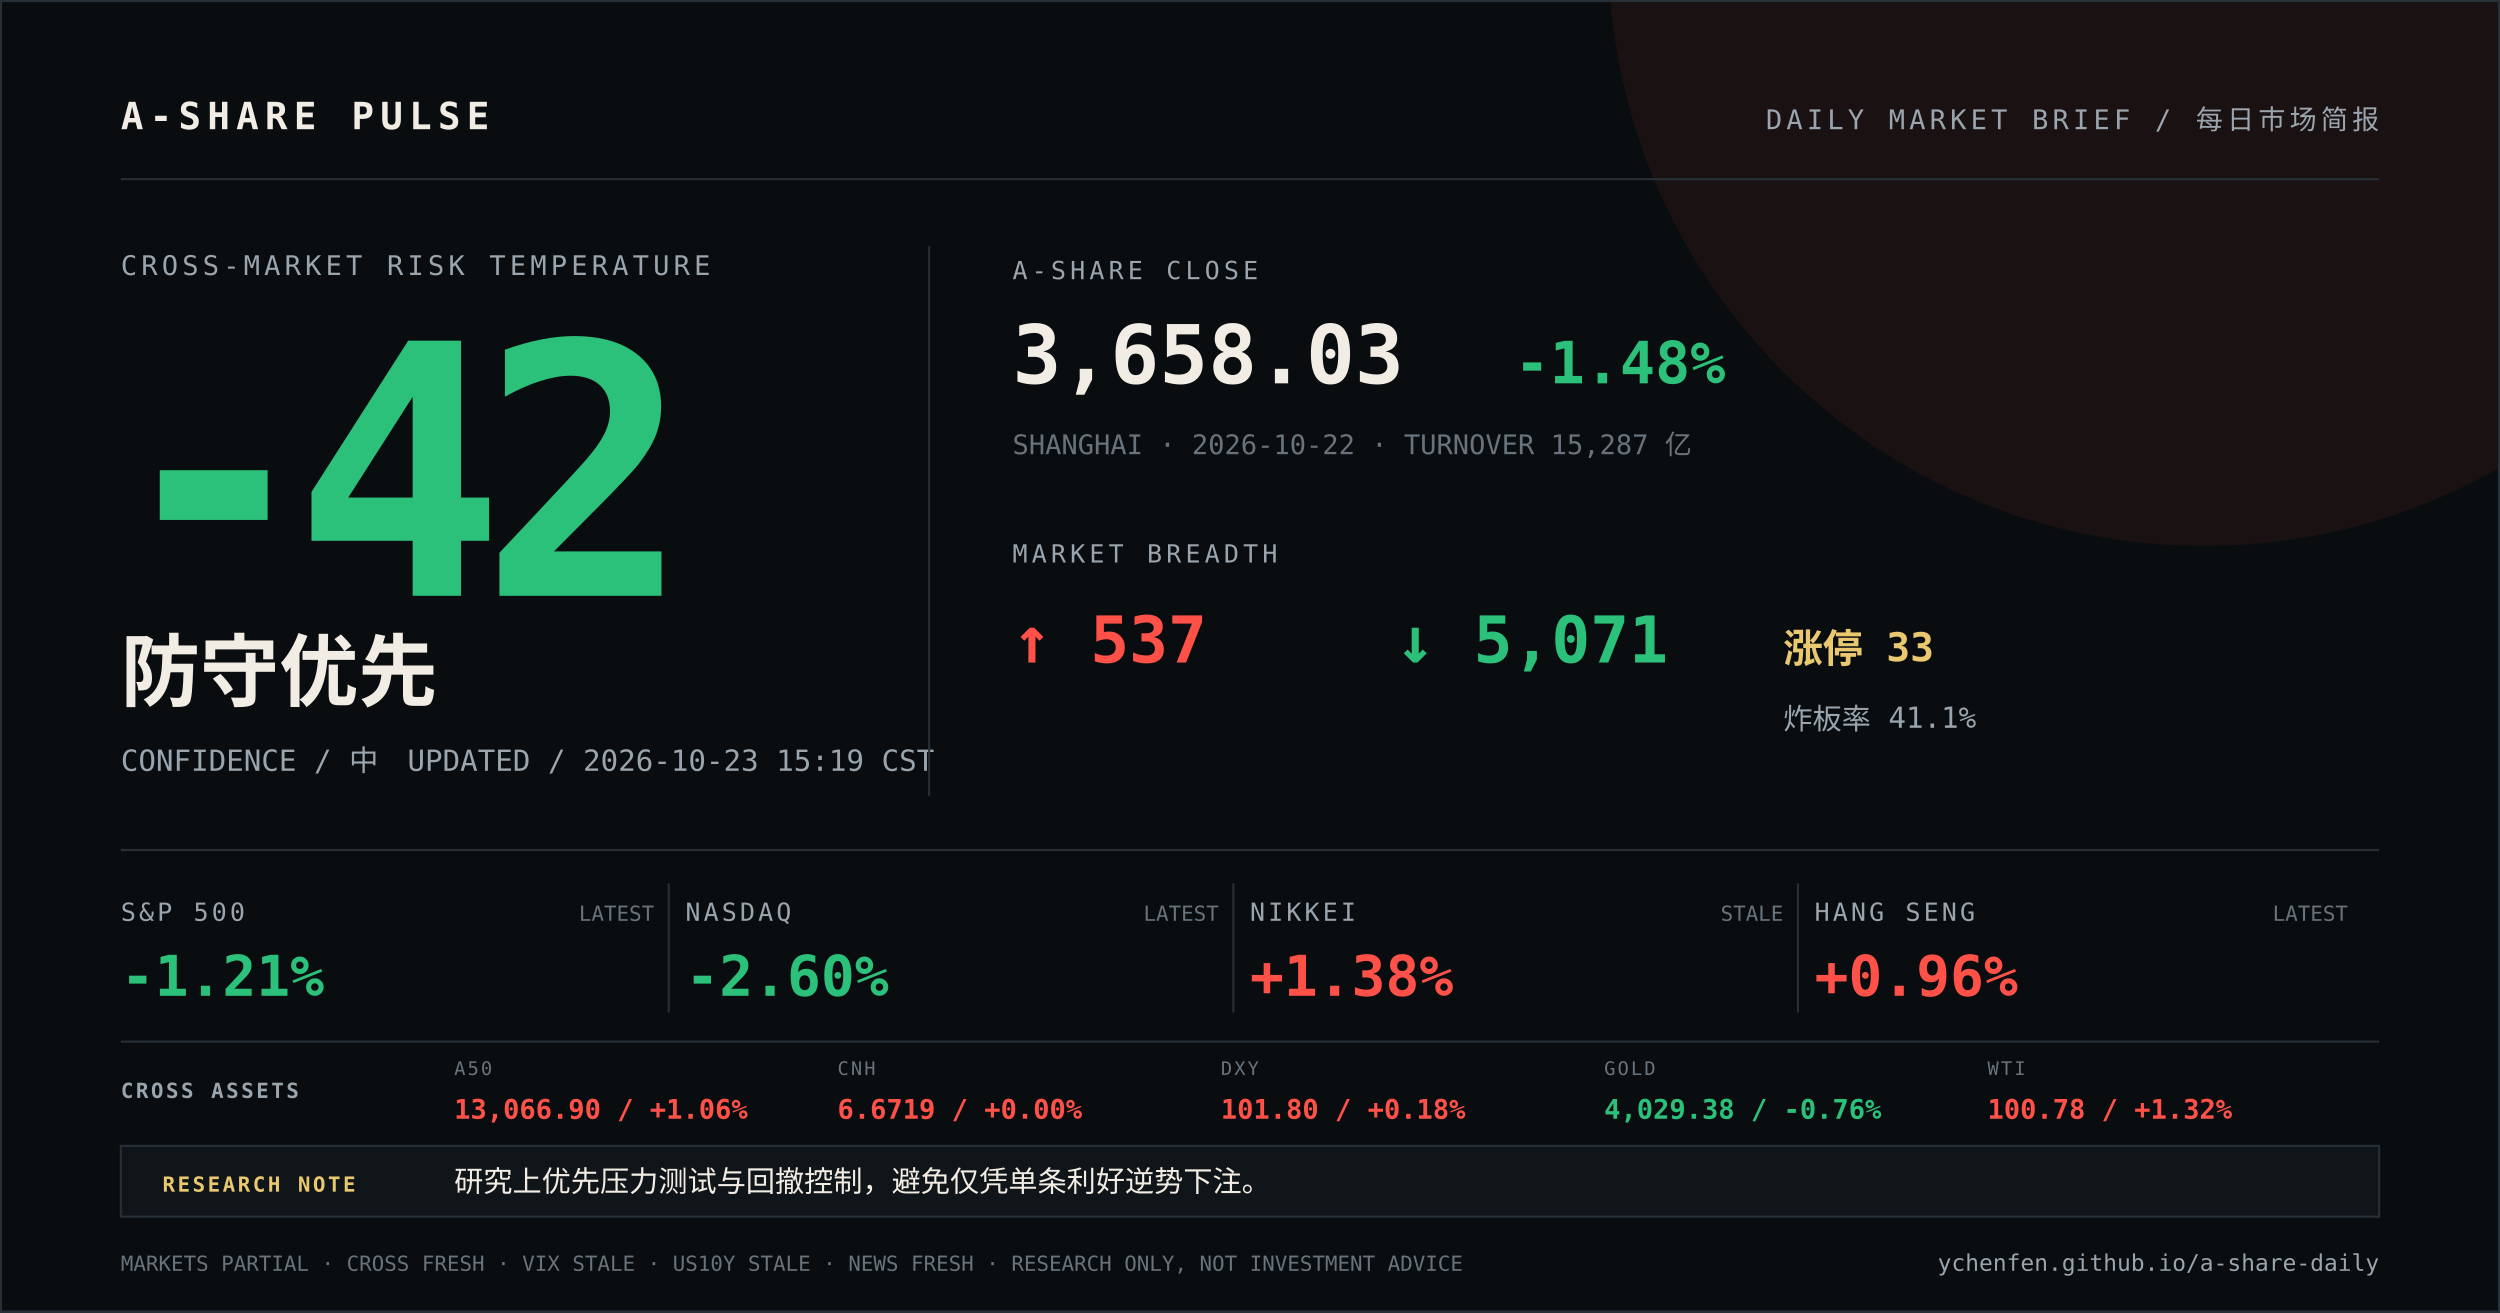
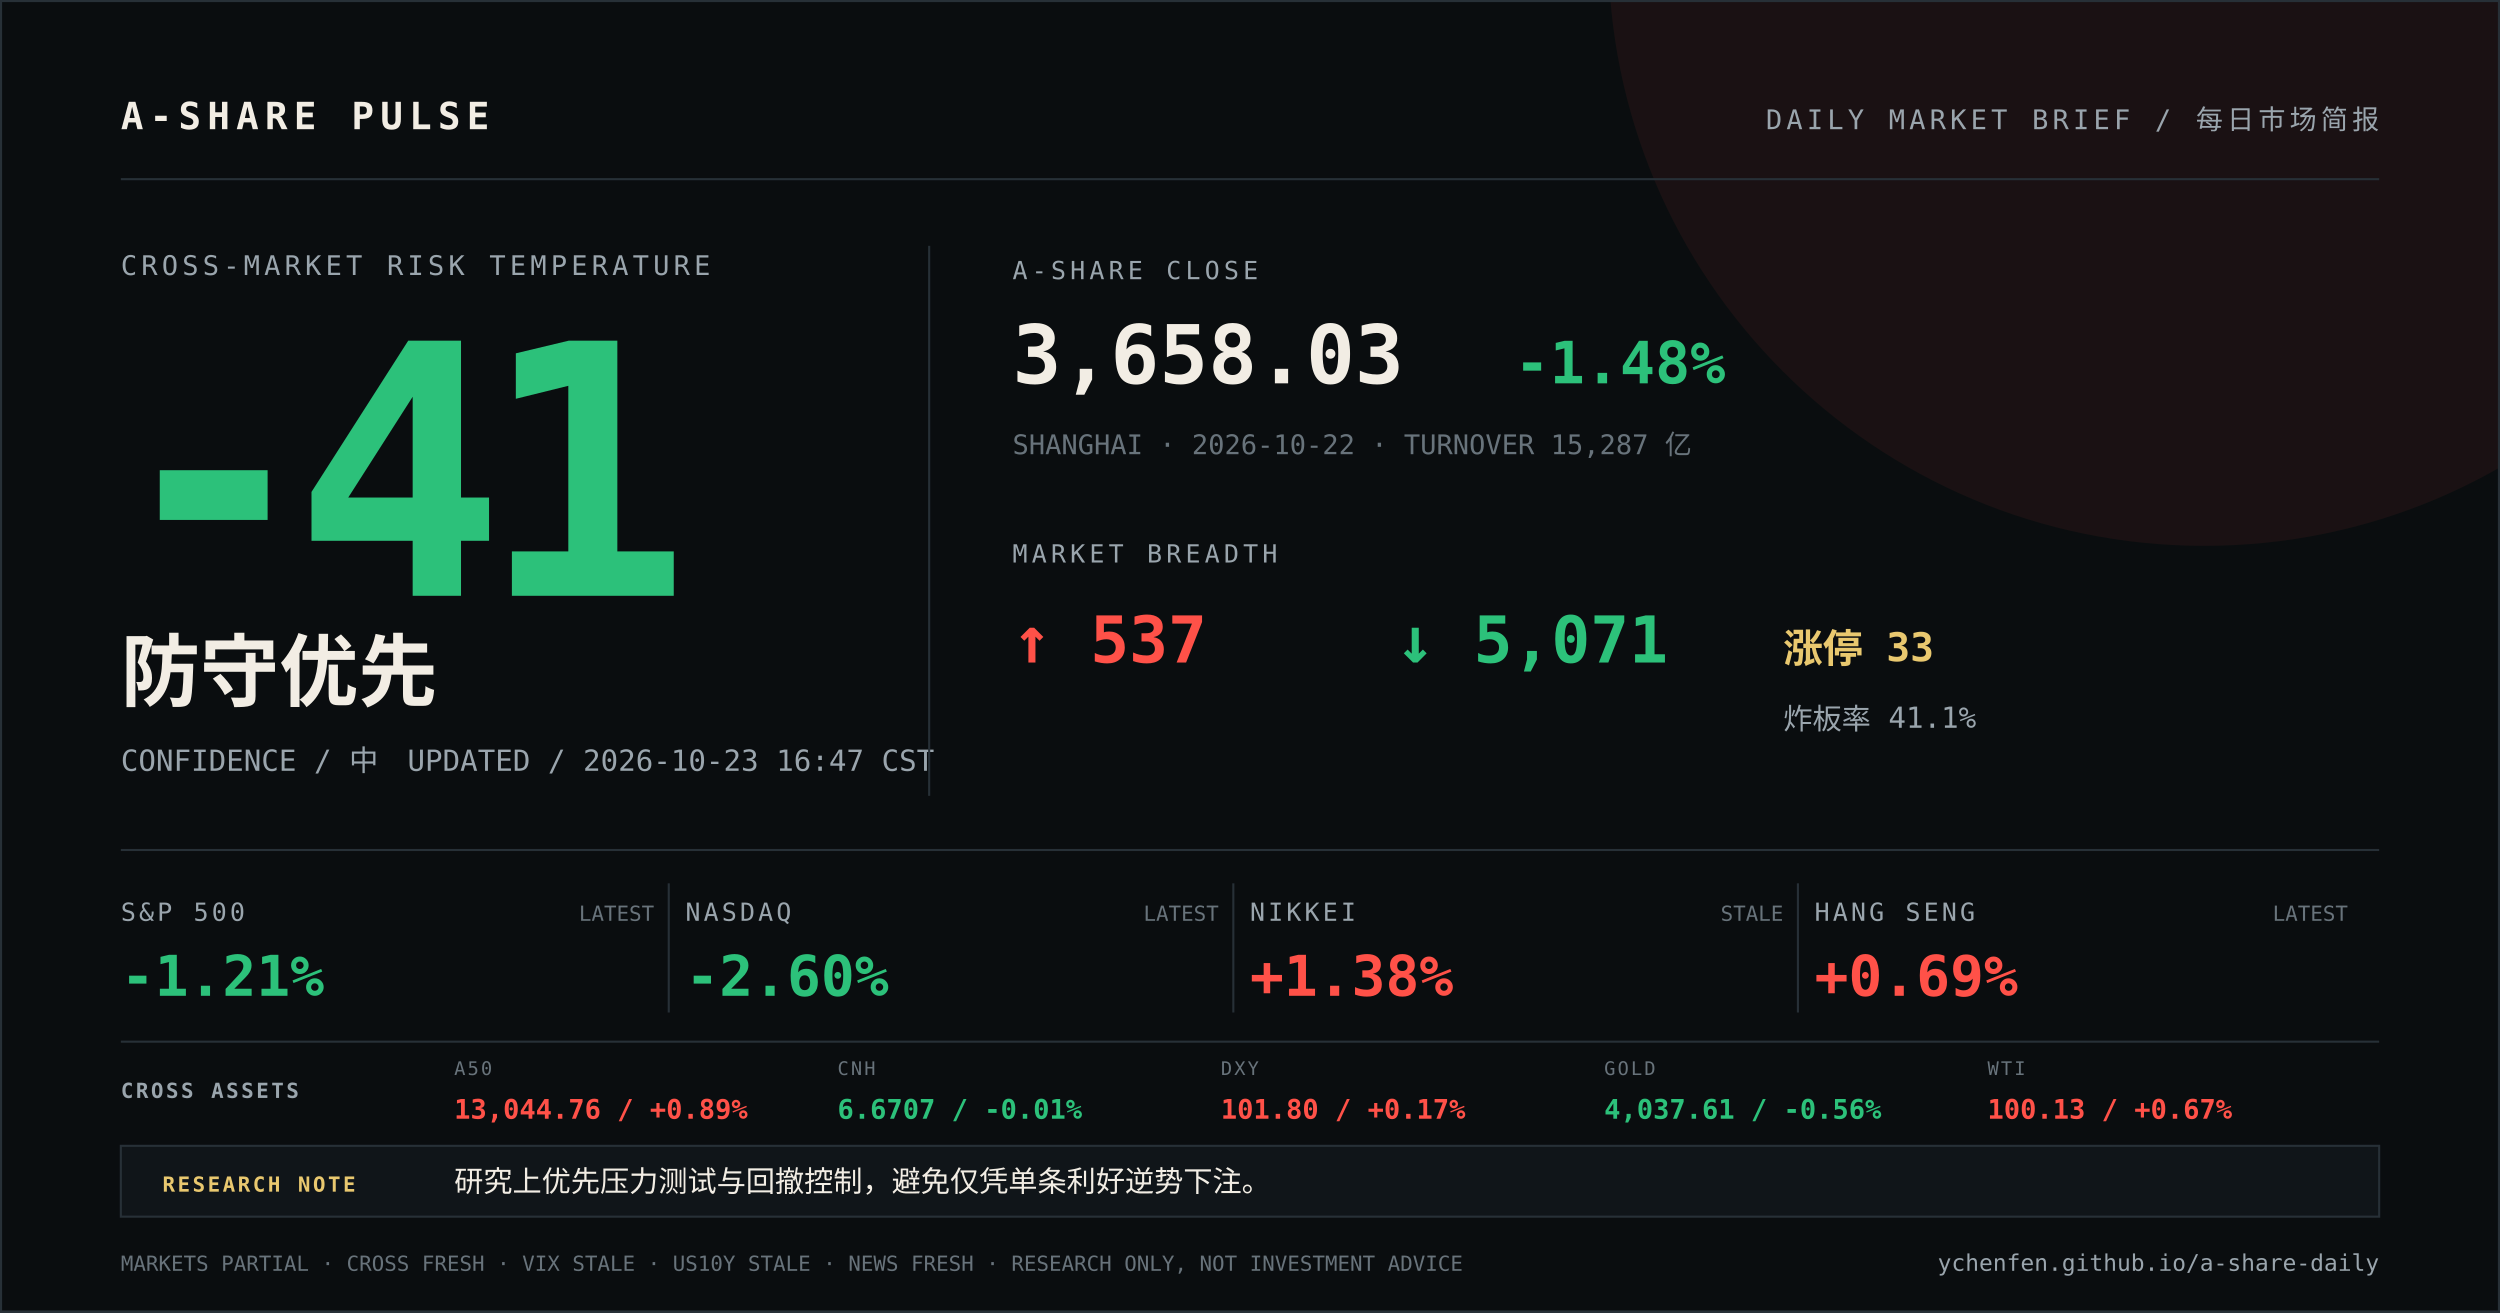
<svg xmlns="http://www.w3.org/2000/svg" width="1200" height="630" viewBox="0 0 1200 630">
  <rect width="1200" height="630" fill="#0a0d0f" />
  <circle cx="1058" cy="-24" r="286" fill="#ff5148" opacity="0.07" />
  <path d="M0 0H1200V630H0Z" fill="none" stroke="#273037" stroke-width="2" />
  <g font-family="DIN Alternate, SFMono-Regular, Menlo, monospace">
    <text x="58" y="62" fill="#f2ede4" font-size="18" font-weight="700" letter-spacing="3">A-SHARE PULSE</text>
    <text x="1142" y="62" fill="#9aa5ad" font-size="13" text-anchor="end" letter-spacing="2">DAILY MARKET BRIEF / 每日市场简报</text>
    <line x1="58" y1="86" x2="1142" y2="86" stroke="#273037" />
    <text x="58" y="132" fill="#9aa5ad" font-size="13" letter-spacing="2">CROSS-MARKET RISK TEMPERATURE</text>
-     <text x="52" y="286" fill="#2cc17a" font-size="168" font-weight="800" letter-spacing="-12">-42</text>
+     <text x="52" y="286" fill="#2cc17a" font-size="168" font-weight="800" letter-spacing="-12">-41</text>
    <text x="58" y="336" fill="#f2ede4" font-size="38" font-weight="700">防守优先</text>
-     <text x="58" y="370" fill="#9aa5ad" font-size="14">CONFIDENCE / 中　UPDATED / 2026-10-23 15:19 CST</text>
+     <text x="58" y="370" fill="#9aa5ad" font-size="14">CONFIDENCE / 中　UPDATED / 2026-10-23 16:47 CST</text>
    <line x1="446" y1="118" x2="446" y2="382" stroke="#273037" />
    <text x="486" y="134" fill="#9aa5ad" font-size="12" letter-spacing="2">A-SHARE CLOSE</text>
    <text x="486" y="184" fill="#f2ede4" font-size="39" font-weight="700">3,658.03</text>
    <text x="727" y="184" fill="#2cc17a" font-size="28" font-weight="700">-1.48%</text>
    <text x="486" y="218" fill="#68737b" font-size="13">SHANGHAI · 2026-10-22 · TURNOVER 15,287 亿</text>
    <text x="486" y="270" fill="#9aa5ad" font-size="12" letter-spacing="2">MARKET BREADTH</text>
    <text x="486" y="318" fill="#ff5148" font-size="31" font-weight="700">↑ 537</text>
    <text x="670" y="318" fill="#2cc17a" font-size="31" font-weight="700">↓ 5,071</text>
    <text x="856" y="318" fill="#e9c86f" font-size="19" font-weight="700">涨停 33</text>
    <text x="856" y="350" fill="#9aa5ad" font-size="14">炸板率 41.1%</text>
    <line x1="58" y1="408" x2="1142" y2="408" stroke="#273037" />
    <text x="58" y="442" fill="#9aa5ad" font-size="12" letter-spacing="1.5">S&amp;P 500</text>
    <text x="58" y="478" fill="#2cc17a" font-size="27" font-weight="700">-1.21%</text>
    <text x="314" y="442" fill="#68737b" font-size="10" text-anchor="end">LATEST</text>
    <line x1="321" y1="424" x2="321" y2="486" stroke="#273037" />
    <text x="329" y="442" fill="#9aa5ad" font-size="12" letter-spacing="1.5">NASDAQ</text>
    <text x="329" y="478" fill="#2cc17a" font-size="27" font-weight="700">-2.60%</text>
    <text x="585" y="442" fill="#68737b" font-size="10" text-anchor="end">LATEST</text>
    <line x1="592" y1="424" x2="592" y2="486" stroke="#273037" />
    <text x="600" y="442" fill="#9aa5ad" font-size="12" letter-spacing="1.5">NIKKEI</text>
    <text x="600" y="478" fill="#ff5148" font-size="27" font-weight="700">+1.38%</text>
    <text x="856" y="442" fill="#68737b" font-size="10" text-anchor="end">STALE</text>
    <line x1="863" y1="424" x2="863" y2="486" stroke="#273037" />
    <text x="871" y="442" fill="#9aa5ad" font-size="12" letter-spacing="1.5">HANG SENG</text>
-     <text x="871" y="478" fill="#ff5148" font-size="27" font-weight="700">+0.96%</text>
+     <text x="871" y="478" fill="#ff5148" font-size="27" font-weight="700">+0.69%</text>
    <text x="1127" y="442" fill="#68737b" font-size="10" text-anchor="end">LATEST</text>
    <line x1="58" y1="500" x2="1142" y2="500" stroke="#273037" />
    <text x="58" y="527" fill="#9aa5ad" font-size="10" font-weight="700" letter-spacing="1.2">CROSS ASSETS</text>
    <text x="218" y="516" fill="#68737b" font-size="9" letter-spacing="1">A50</text>
-     <text x="218" y="537" fill="#ff5148" font-size="13" font-weight="700">13,066.90 / +1.06%</text>
+     <text x="218" y="537" fill="#ff5148" font-size="13" font-weight="700">13,044.76 / +0.89%</text>
    <text x="402" y="516" fill="#68737b" font-size="9" letter-spacing="1">CNH</text>
-     <text x="402" y="537" fill="#ff5148" font-size="13" font-weight="700">6.6719 / +0.00%</text>
+     <text x="402" y="537" fill="#2cc17a" font-size="13" font-weight="700">6.6707 / -0.01%</text>
    <text x="586" y="516" fill="#68737b" font-size="9" letter-spacing="1">DXY</text>
-     <text x="586" y="537" fill="#ff5148" font-size="13" font-weight="700">101.80 / +0.18%</text>
+     <text x="586" y="537" fill="#ff5148" font-size="13" font-weight="700">101.80 / +0.17%</text>
    <text x="770" y="516" fill="#68737b" font-size="9" letter-spacing="1">GOLD</text>
-     <text x="770" y="537" fill="#2cc17a" font-size="13" font-weight="700">4,029.38 / -0.76%</text>
+     <text x="770" y="537" fill="#2cc17a" font-size="13" font-weight="700">4,037.61 / -0.56%</text>
    <text x="954" y="516" fill="#68737b" font-size="9" letter-spacing="1">WTI</text>
-     <text x="954" y="537" fill="#ff5148" font-size="13" font-weight="700">100.78 / +1.32%</text>
+     <text x="954" y="537" fill="#ff5148" font-size="13" font-weight="700">100.13 / +0.67%</text>
    <rect x="58" y="550" width="1084" height="34" fill="#101519" stroke="#273037" />
    <text x="78" y="572" fill="#e9c86f" font-size="10" font-weight="700" letter-spacing="1.2">RESEARCH NOTE</text>
    <text x="218" y="572" fill="#f2ede4" font-size="14">研究上优先压力测试与回撤控制，避免仅凭单条利好逆势下注。</text>
    <text x="58" y="610" fill="#68737b" font-size="10">MARKETS PARTIAL · CROSS FRESH · VIX STALE · US10Y STALE · NEWS FRESH · RESEARCH ONLY, NOT INVESTMENT ADVICE</text>
    <text x="1142" y="610" fill="#9aa5ad" font-size="11" text-anchor="end">ychenfen.github.io/a-share-daily</text>
  </g>
</svg>
